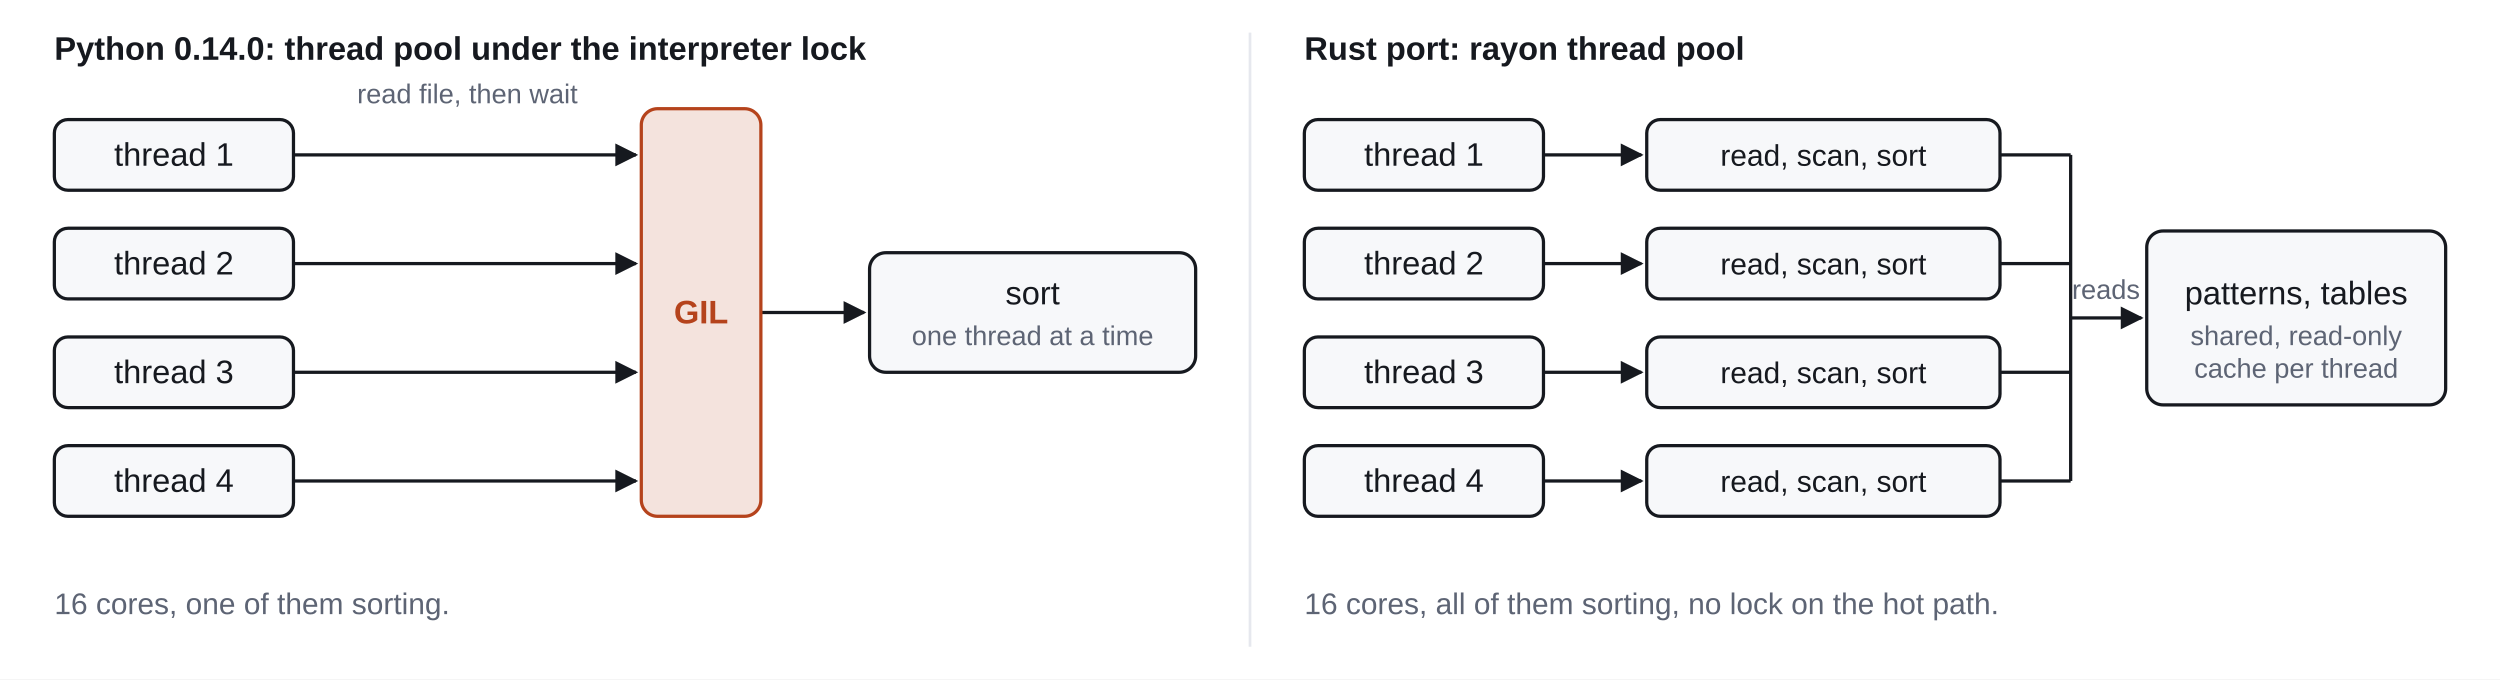
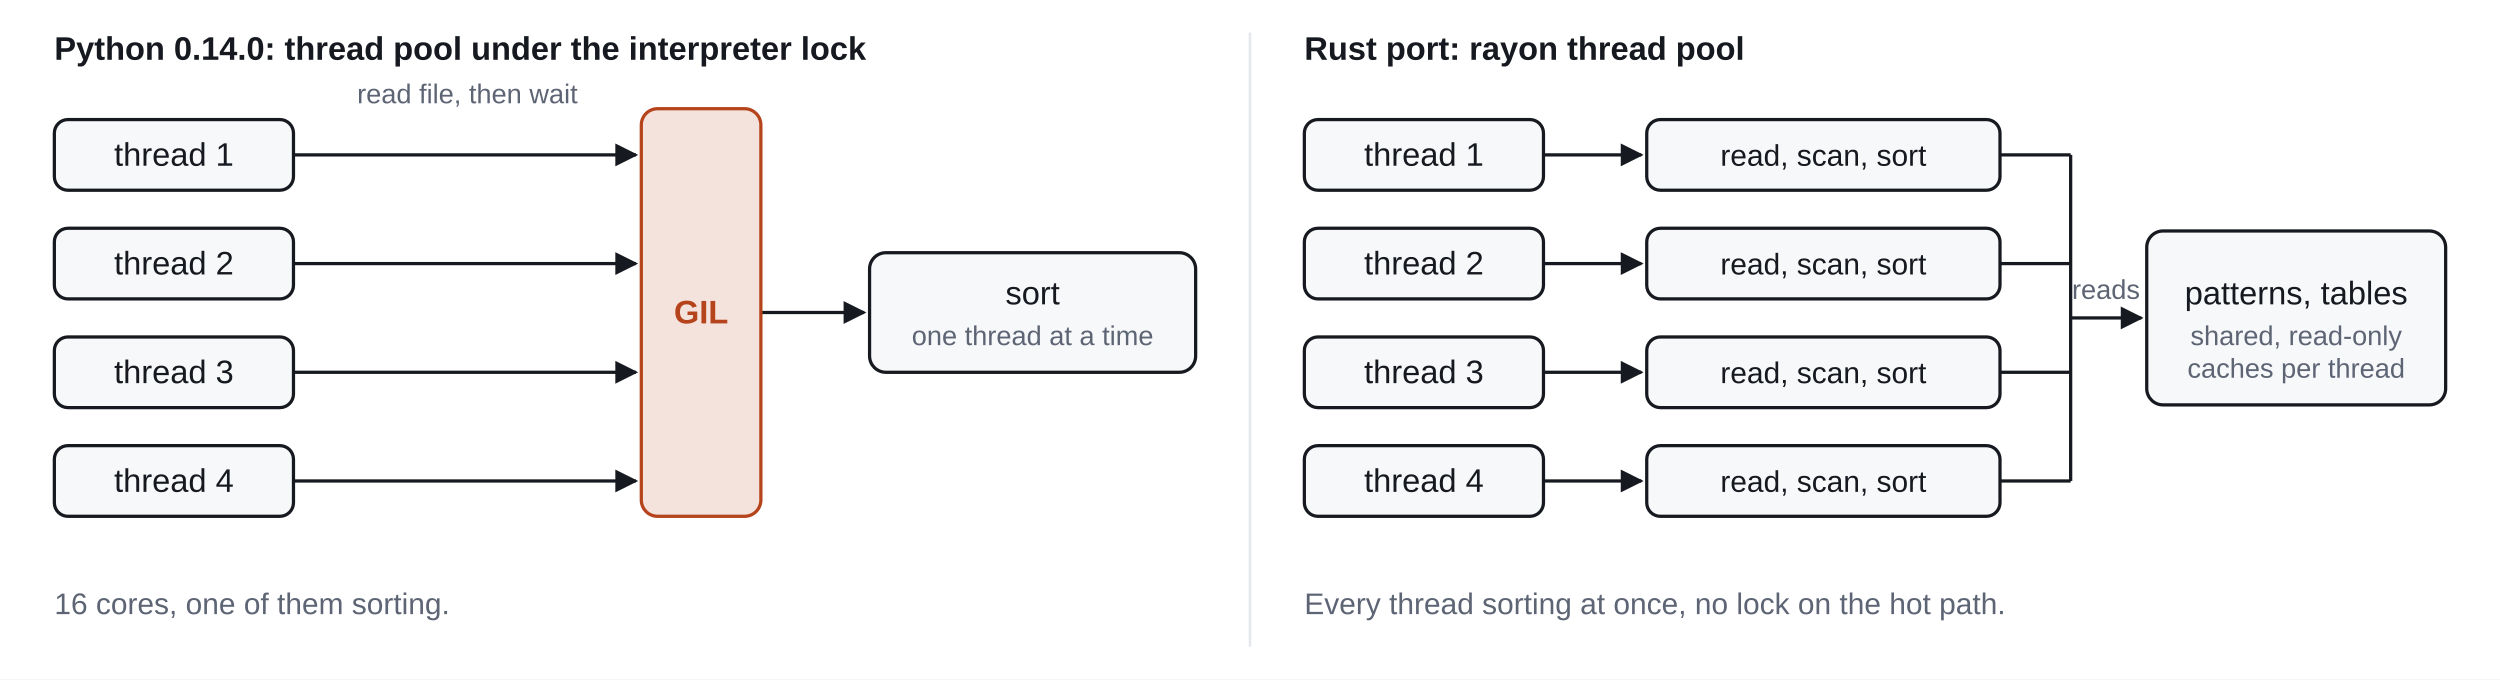
<svg xmlns="http://www.w3.org/2000/svg" viewBox="0 0 920 250" font-family="IBM Plex Sans, Helvetica Neue, Arial, sans-serif" role="img" aria-label="Python threads queue at the interpreter lock so one sorts at a time; Rust threads each read, scan and sort on their own core">
  <rect width="920" height="250" fill="#ffffff" />
  <defs>
    <marker id="arrow" viewBox="0 0 10 10" refX="9" refY="5" markerWidth="7" markerHeight="7" orient="auto-start-reverse">
      <path d="M0,0 L10,5 L0,10 z" fill="#16191f" />
    </marker>
  </defs>
  <line x1="460" y1="12" x2="460" y2="238" stroke="#e6e8ee" />
  <g fill="#16191f" font-size="12" font-weight="600">
    <text x="20" y="22">Python 0.14.0: thread pool under the interpreter lock</text>
    <text x="480" y="22">Rust port: rayon thread pool</text>
  </g>
  <g fill="none" stroke="#16191f" stroke-width="1.2" marker-end="url(#arrow)">
    <line x1="108" y1="57" x2="234" y2="57" />
    <line x1="108" y1="97" x2="234" y2="97" />
    <line x1="108" y1="137" x2="234" y2="137" />
    <line x1="108" y1="177" x2="234" y2="177" />
    <line x1="280" y1="115" x2="318" y2="115" />
    <line x1="568" y1="57" x2="604" y2="57" />
    <line x1="568" y1="97" x2="604" y2="97" />
    <line x1="568" y1="137" x2="604" y2="137" />
    <line x1="568" y1="177" x2="604" y2="177" />
    <line x1="762" y1="117" x2="788" y2="117" />
  </g>
  <g fill="none" stroke="#16191f" stroke-width="1.2">
    <line x1="736" y1="57" x2="762" y2="57" />
    <line x1="736" y1="97" x2="762" y2="97" />
    <line x1="736" y1="137" x2="762" y2="137" />
    <line x1="736" y1="177" x2="762" y2="177" />
    <line x1="762" y1="57" x2="762" y2="177" />
  </g>
  <rect x="236" y="40" width="44" height="150" rx="6" fill="#b5431c" fill-opacity="0.15" stroke="#b5431c" stroke-width="1.2" />
  <g stroke="#16191f" stroke-width="1.2" fill="#f7f8fa">
    <rect x="20" y="44" width="88" height="26" rx="5" />
    <rect x="20" y="84" width="88" height="26" rx="5" />
    <rect x="20" y="124" width="88" height="26" rx="5" />
    <rect x="20" y="164" width="88" height="26" rx="5" />
    <rect x="320" y="93" width="120" height="44" rx="6" />
    <rect x="480" y="44" width="88" height="26" rx="5" />
    <rect x="480" y="84" width="88" height="26" rx="5" />
    <rect x="480" y="124" width="88" height="26" rx="5" />
    <rect x="480" y="164" width="88" height="26" rx="5" />
    <rect x="606" y="44" width="130" height="26" rx="5" />
    <rect x="606" y="84" width="130" height="26" rx="5" />
    <rect x="606" y="124" width="130" height="26" rx="5" />
    <rect x="606" y="164" width="130" height="26" rx="5" />
    <rect x="790" y="85" width="110" height="64" rx="6" />
  </g>
  <g fill="#16191f" font-size="12" text-anchor="middle">
    <text x="64" y="61">thread 1</text>
    <text x="64" y="101">thread 2</text>
    <text x="64" y="141">thread 3</text>
    <text x="64" y="181">thread 4</text>
    <text x="172" y="38" font-size="10" fill="#5d6474">read file, then wait</text>
    <text x="258" y="119" font-weight="600" fill="#b5431c">GIL</text>
    <text x="380" y="112">sort</text>
    <text x="380" y="127" font-size="10" fill="#5d6474">one thread at a time</text>
    <text x="524" y="61">thread 1</text>
    <text x="524" y="101">thread 2</text>
    <text x="524" y="141">thread 3</text>
    <text x="524" y="181">thread 4</text>
    <text x="671" y="61" font-size="11">read, scan, sort</text>
    <text x="671" y="101" font-size="11">read, scan, sort</text>
    <text x="671" y="141" font-size="11">read, scan, sort</text>
    <text x="671" y="181" font-size="11">read, scan, sort</text>
    <text x="775" y="110" font-size="10" fill="#5d6474">reads</text>
    <text x="845" y="112">patterns, tables</text>
    <text x="845" y="127" font-size="10" fill="#5d6474">shared, read-only</text>
-     <text x="845" y="139" font-size="10" fill="#5d6474">cache per thread</text>
+     <text x="845" y="139" font-size="10" fill="#5d6474">caches per thread</text>
  </g>
  <g fill="#5d6474" font-size="11">
    <text x="20" y="226">16 cores, one of them sorting.</text>
-     <text x="480" y="226">16 cores, all of them sorting, no lock on the hot path.</text>
+     <text x="480" y="226">Every thread sorting at once, no lock on the hot path.</text>
  </g>
</svg>
